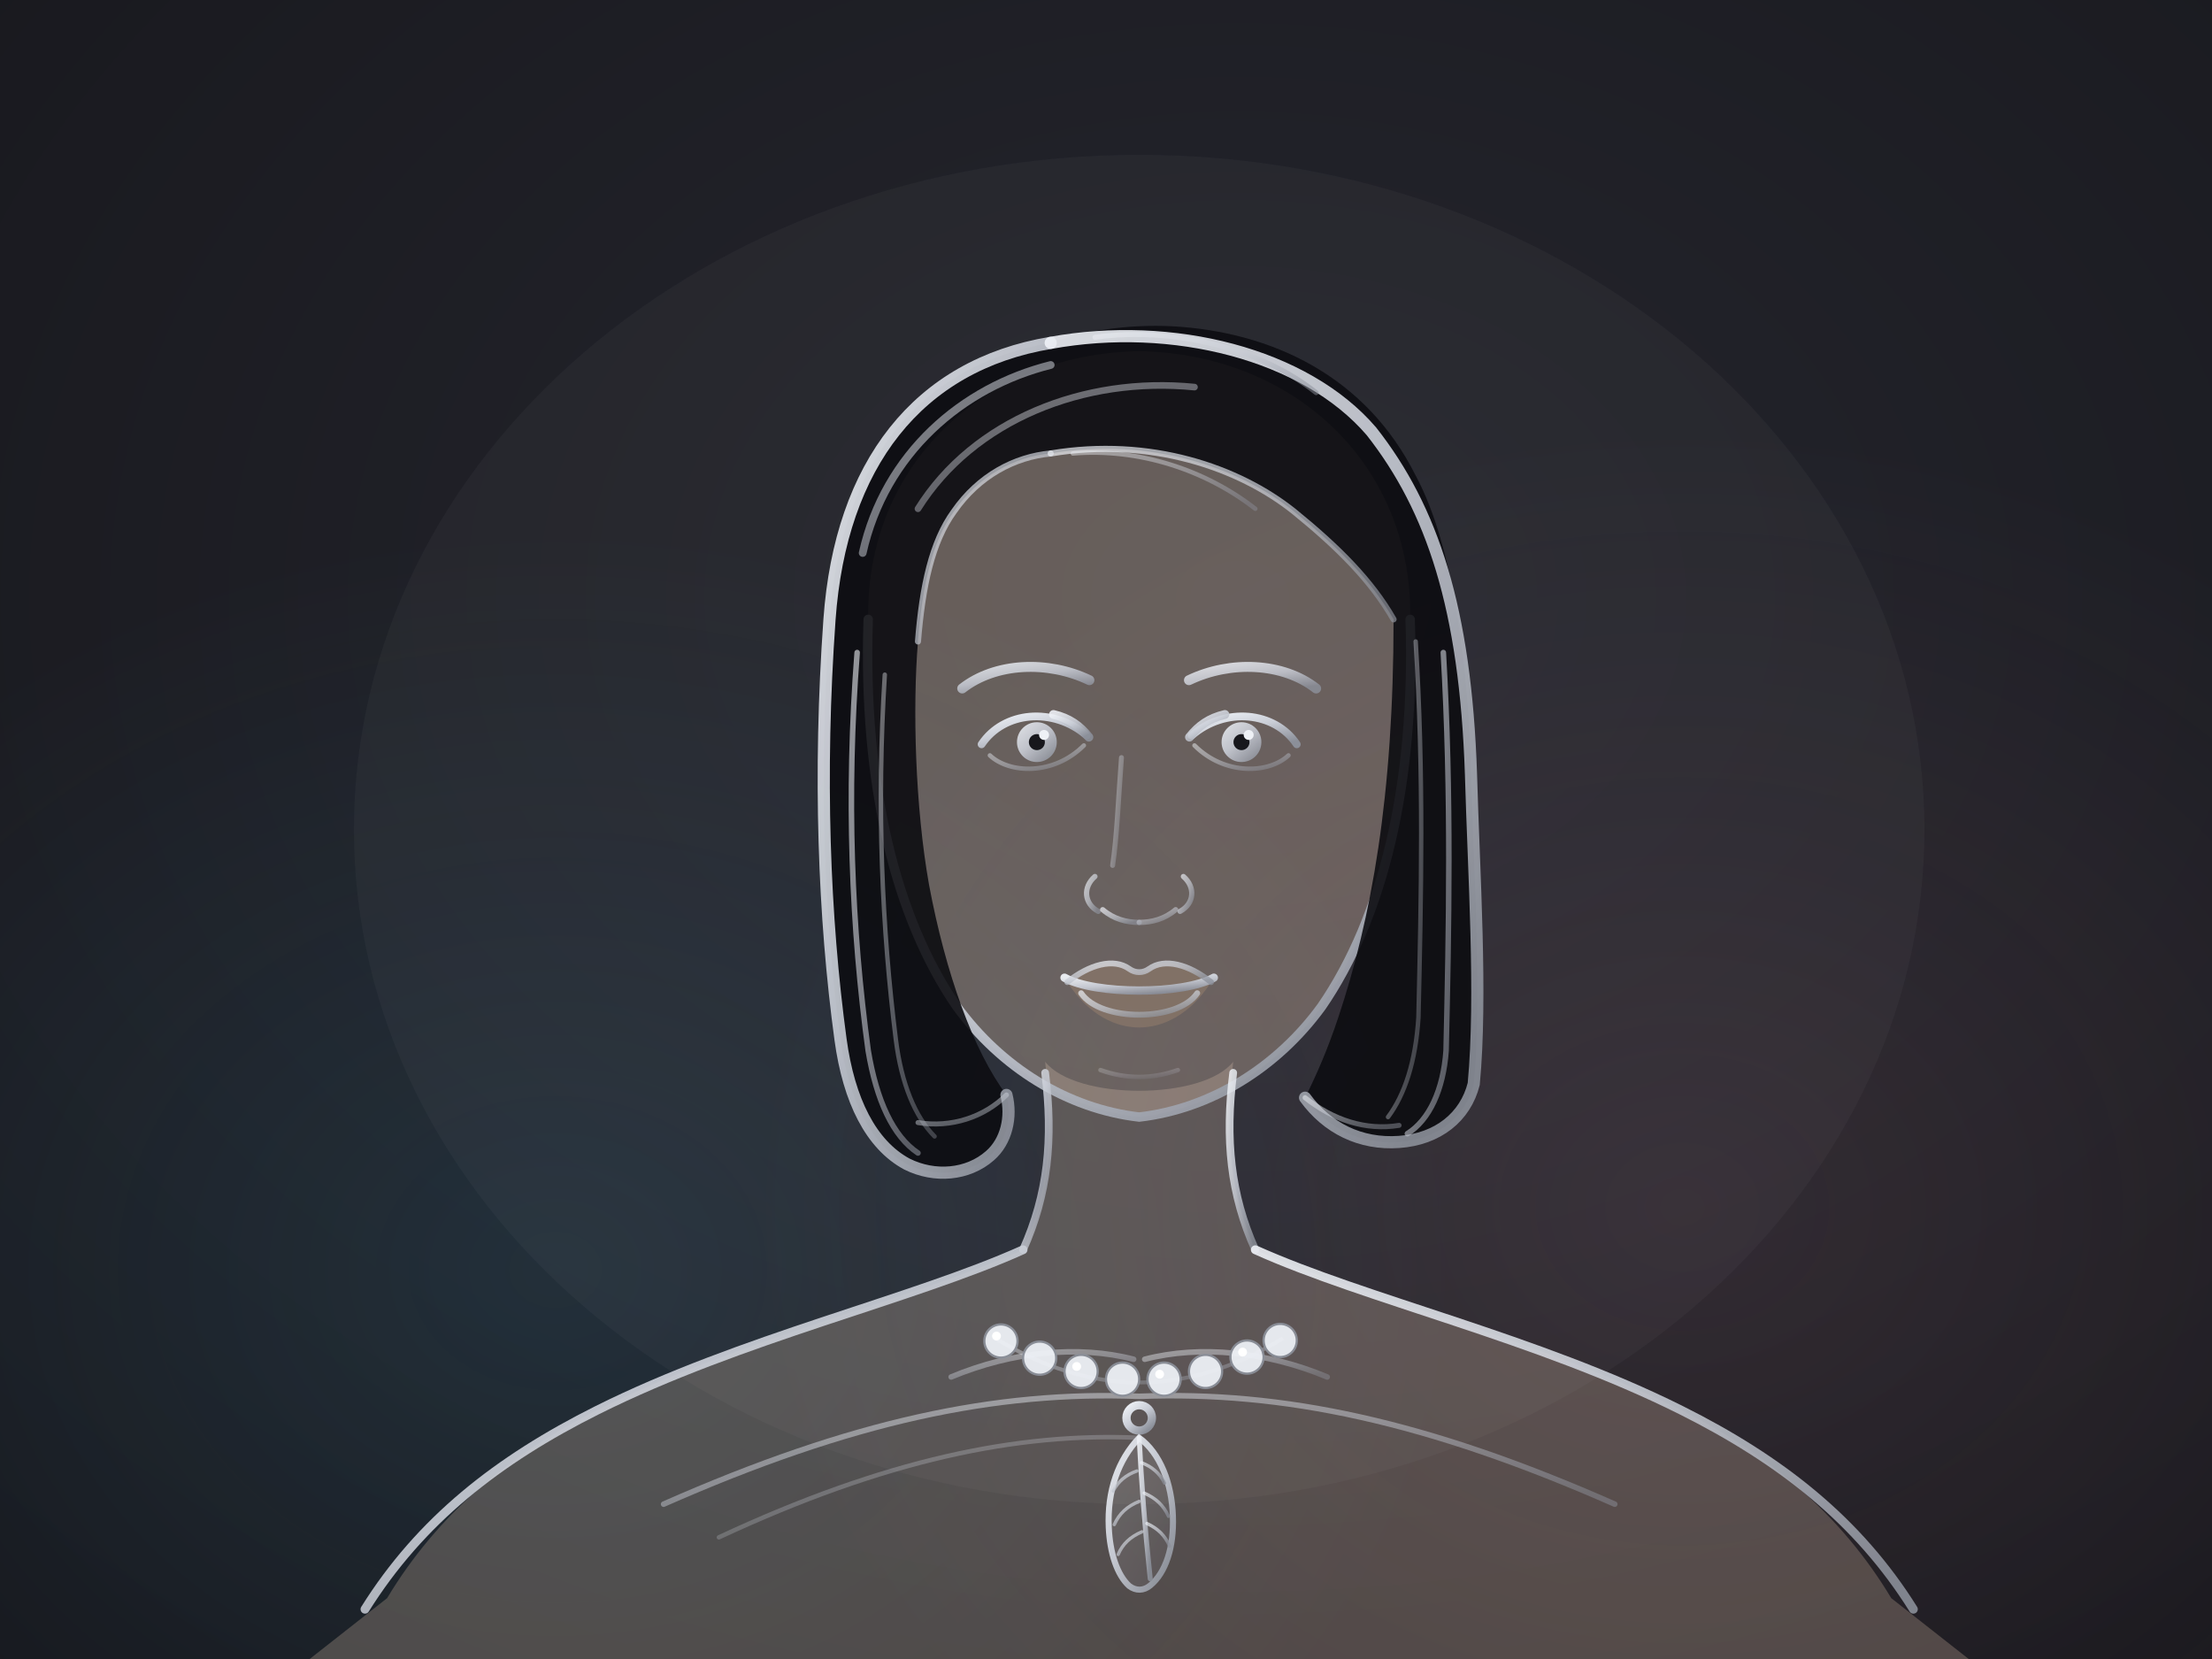
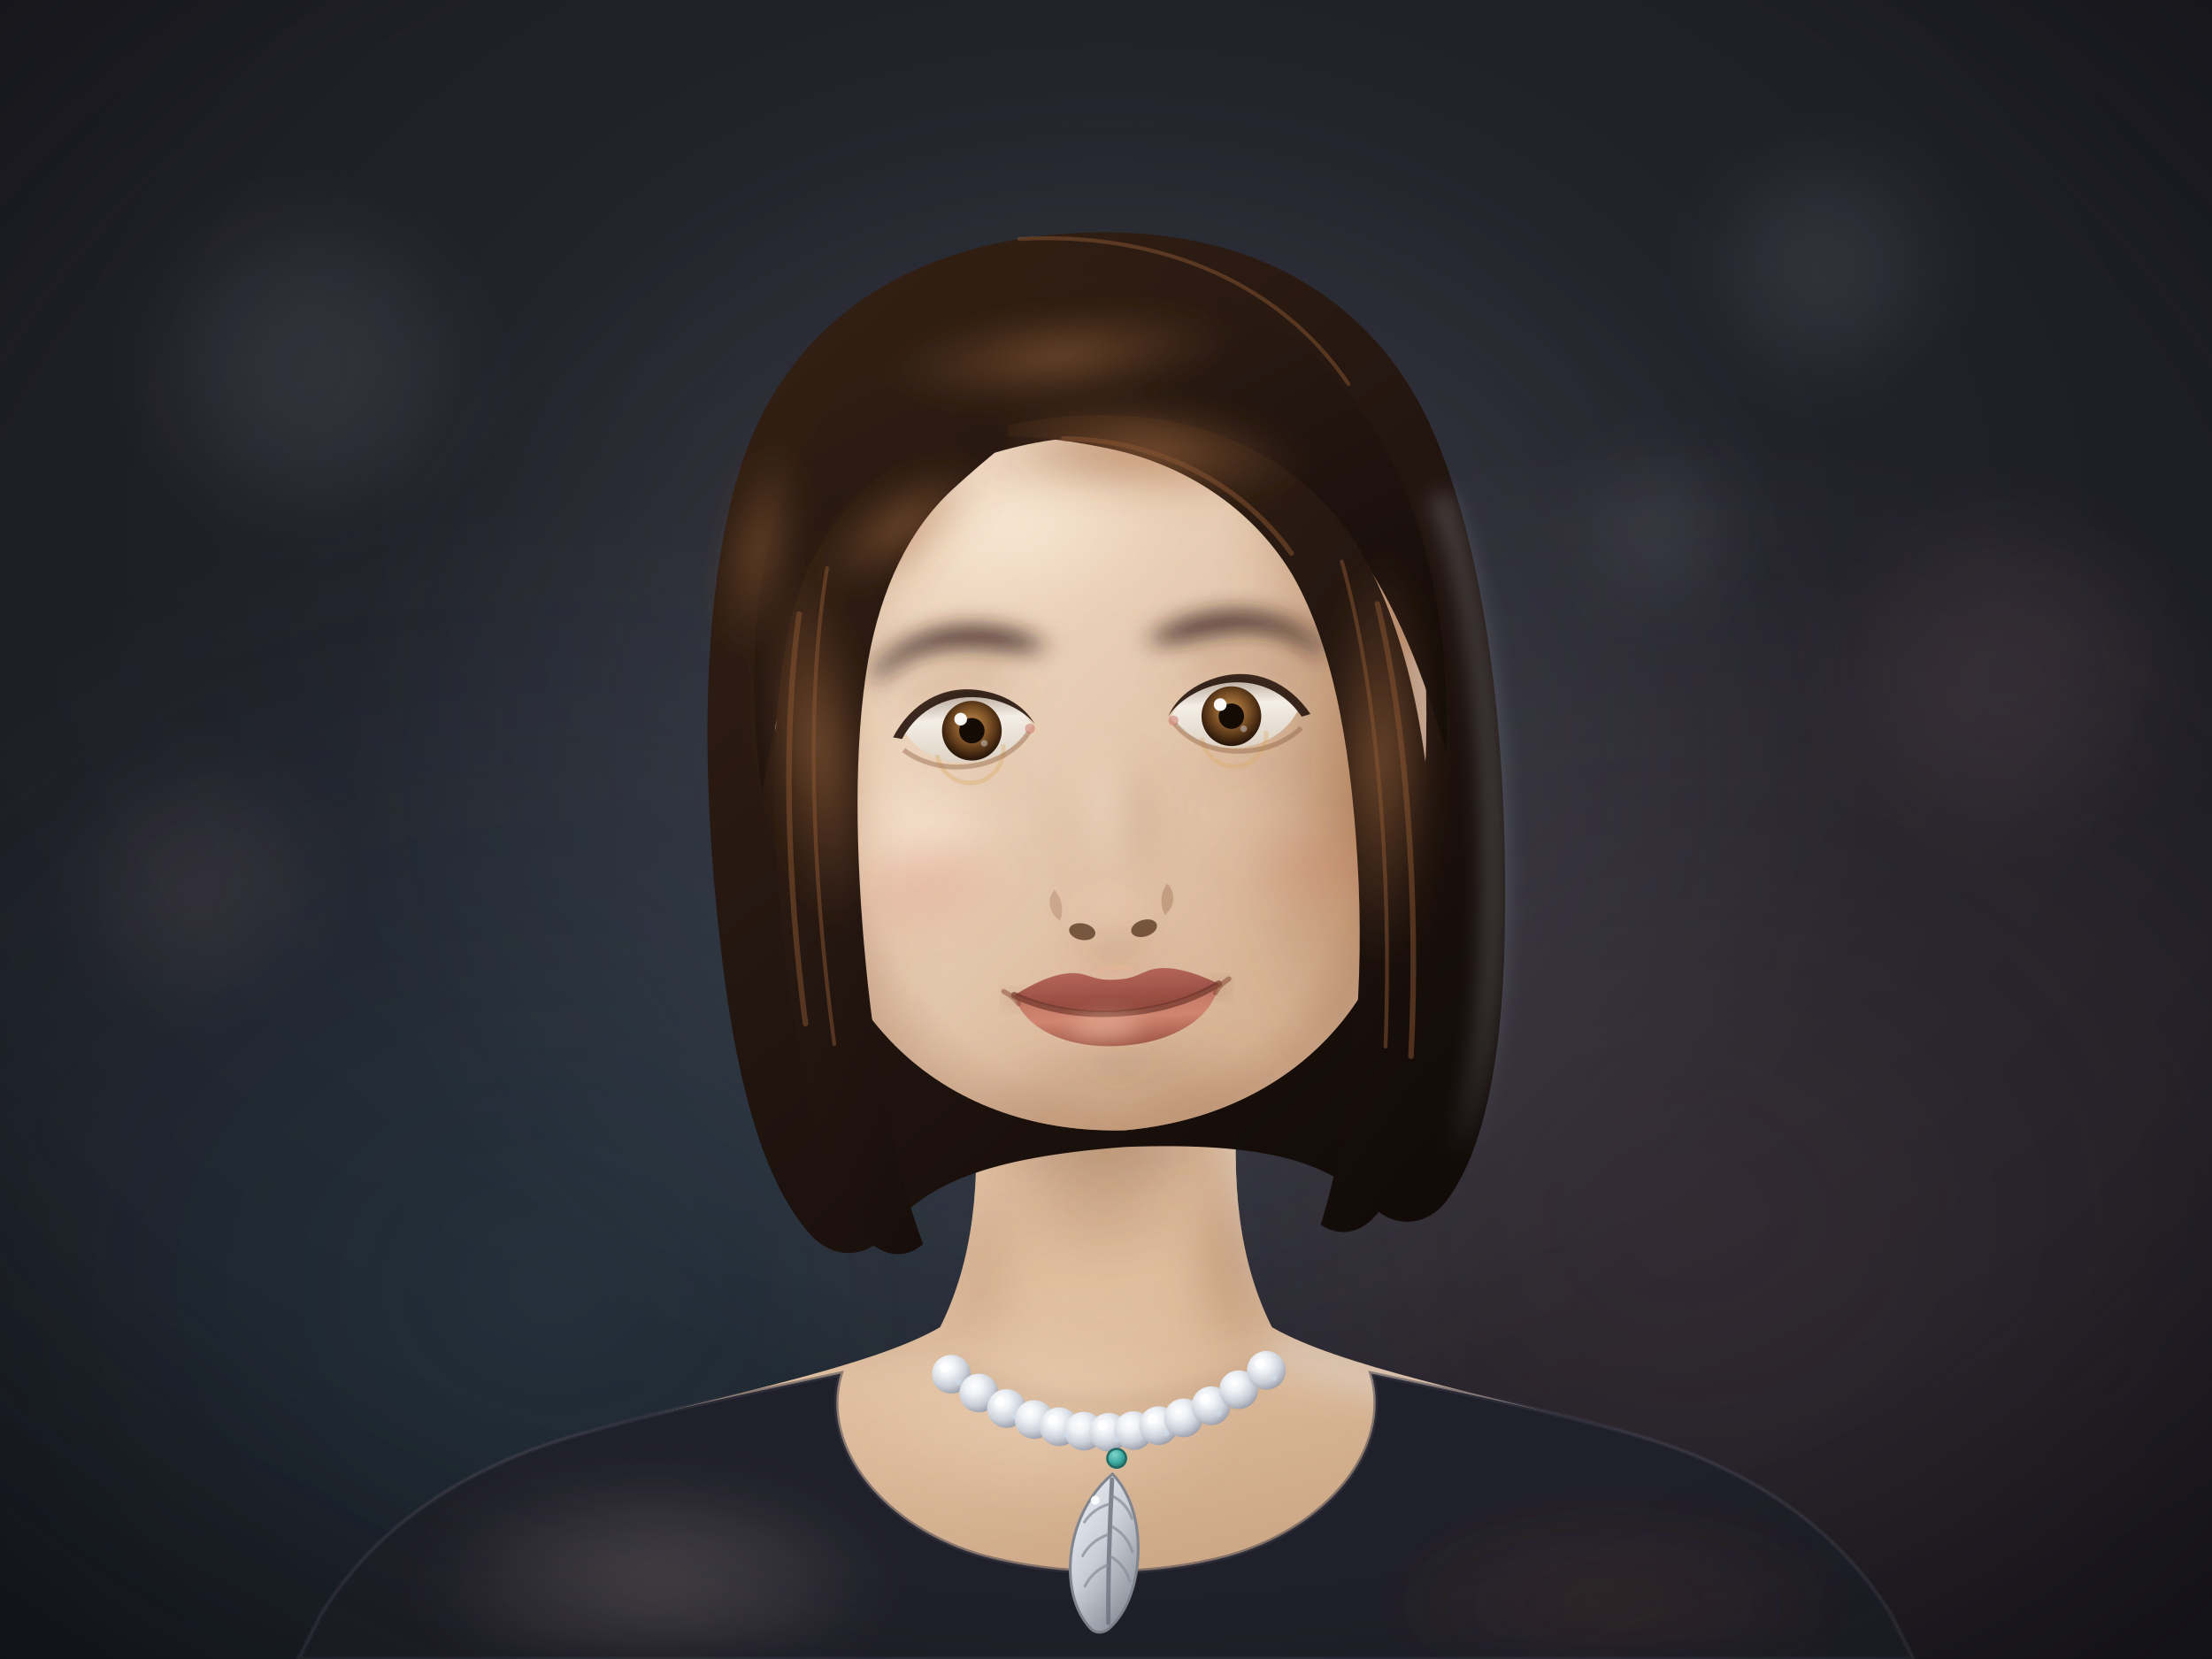
<svg xmlns="http://www.w3.org/2000/svg" viewBox="0 0 400 300" role="img" aria-label="つややかなボブヘアに、小さなフェザーとパールを合わせたやわらかな面差しの女性の肖像画">
  <defs>
-     <linearGradient id="s" x1="0" y1="0" x2="0.85" y2="1">
+     <radialGradient id="p4-bg" cx="0.5" cy="0.32" r="0.9">
+       <stop offset="0" stop-color="#2a2b34" />
+       <stop offset="0.55" stop-color="#1d1d24" />
+       <stop offset="1" stop-color="#131317" />
+     </radialGradient>
+     <radialGradient id="p4-halo" cx="0.5" cy="0.5" r="0.5">
+       <stop offset="0" stop-color="#b7bfd2" stop-opacity="0.16" />
+       <stop offset="0.55" stop-color="#9aa3b8" stop-opacity="0.08" />
+       <stop offset="1" stop-color="#9aa3b8" stop-opacity="0" />
+     </radialGradient>
+     <radialGradient id="p4-aurb" cx="0.5" cy="0.5" r="0.5">
+       <stop offset="0" stop-color="#5bcefa" stop-opacity="0.11" />
+       <stop offset="1" stop-color="#5bcefa" stop-opacity="0" />
+     </radialGradient>
+     <radialGradient id="p4-aurp" cx="0.5" cy="0.5" r="0.5">
+       <stop offset="0" stop-color="#f5a9b8" stop-opacity="0.1" />
+       <stop offset="1" stop-color="#f5a9b8" stop-opacity="0" />
+     </radialGradient>
+     <radialGradient id="p4-bok" cx="0.5" cy="0.5" r="0.5">
+       <stop offset="0" stop-color="#dfe7f4" stop-opacity="0.1" />
+       <stop offset="0.7" stop-color="#dfe7f4" stop-opacity="0.05" />
+       <stop offset="1" stop-color="#dfe7f4" stop-opacity="0" />
+     </radialGradient>
+     <radialGradient id="p4-bokp" cx="0.5" cy="0.5" r="0.5">
+       <stop offset="0" stop-color="#f5a9b8" stop-opacity="0.09" />
+       <stop offset="0.7" stop-color="#f5a9b8" stop-opacity="0.04" />
+       <stop offset="1" stop-color="#f5a9b8" stop-opacity="0" />
+     </radialGradient>
+     <radialGradient id="p4-vig" cx="0.5" cy="0.44" r="0.72">
+       <stop offset="0" stop-color="#0b0b0f" stop-opacity="0" />
+       <stop offset="0.72" stop-color="#0b0b0f" stop-opacity="0" />
+       <stop offset="1" stop-color="#0b0b0f" stop-opacity="0.4" />
+     </radialGradient>
+     <linearGradient id="p4-skin" x1="0.1" y1="0" x2="0.9" y2="1">
+       <stop offset="0" stop-color="#f6e2cb" />
+       <stop offset="0.45" stop-color="#e8cdb5" />
+       <stop offset="1" stop-color="#cfa886" />
+     </linearGradient>
+     <linearGradient id="p4-skinT" x1="0.15" y1="0" x2="0.85" y2="1">
+       <stop offset="0" stop-color="#eccfb3" />
+       <stop offset="0.5" stop-color="#dcbb9b" />
+       <stop offset="1" stop-color="#bd9573" />
+     </linearGradient>
+     <radialGradient id="p4-sh" cx="0.5" cy="0.5" r="0.5">
+       <stop offset="0" stop-color="#9c6844" stop-opacity="0.5" />
+       <stop offset="0.55" stop-color="#9c6844" stop-opacity="0.26" />
+       <stop offset="1" stop-color="#9c6844" stop-opacity="0" />
+     </radialGradient>
+     <radialGradient id="p4-sh2" cx="0.5" cy="0.5" r="0.5">
+       <stop offset="0" stop-color="#71432a" stop-opacity="0.55" />
+       <stop offset="0.55" stop-color="#71432a" stop-opacity="0.28" />
+       <stop offset="1" stop-color="#71432a" stop-opacity="0" />
+     </radialGradient>
+     <radialGradient id="p4-hi" cx="0.5" cy="0.5" r="0.5">
+       <stop offset="0" stop-color="#fff3e2" stop-opacity="0.62" />
+       <stop offset="0.55" stop-color="#fff3e2" stop-opacity="0.3" />
+       <stop offset="1" stop-color="#fff3e2" stop-opacity="0" />
+     </radialGradient>
+     <radialGradient id="p4-hi2" cx="0.5" cy="0.5" r="0.5">
+       <stop offset="0" stop-color="#ffe9d0" stop-opacity="0.34" />
+       <stop offset="0.6" stop-color="#ffe9d0" stop-opacity="0.16" />
+       <stop offset="1" stop-color="#ffe9d0" stop-opacity="0" />
+     </radialGradient>
+     <radialGradient id="p4-blush" cx="0.5" cy="0.5" r="0.5">
+       <stop offset="0" stop-color="#e07f6b" stop-opacity="0.3" />
+       <stop offset="0.6" stop-color="#e07f6b" stop-opacity="0.15" />
+       <stop offset="1" stop-color="#e07f6b" stop-opacity="0" />
+     </radialGradient>
+     <radialGradient id="p4-ao" cx="0.5" cy="0.5" r="0.5">
+       <stop offset="0" stop-color="#8a5636" stop-opacity="0" />
+       <stop offset="0.78" stop-color="#8a5636" stop-opacity="0" />
+       <stop offset="1" stop-color="#8a5636" stop-opacity="0.34" />
+     </radialGradient>
+     <linearGradient id="p4-scl" x1="0" y1="0" x2="0" y2="1">
+       <stop offset="0" stop-color="#b3a394" />
+       <stop offset="0.38" stop-color="#f4eee6" />
+       <stop offset="1" stop-color="#ddd2c4" />
+     </linearGradient>
+     <radialGradient id="p4-iris" cx="0.5" cy="0.42" r="0.55">
+       <stop offset="0" stop-color="#c39358" />
+       <stop offset="0.45" stop-color="#8a5c2c" />
+       <stop offset="0.8" stop-color="#4f2f14" />
+       <stop offset="1" stop-color="#2b180a" />
+     </radialGradient>
+     <linearGradient id="p4-lipU" x1="0" y1="0" x2="0" y2="1">
+       <stop offset="0" stop-color="#b4655a" />
+       <stop offset="1" stop-color="#8e4438" />
+     </linearGradient>
+     <linearGradient id="p4-lipL" x1="0" y1="0" x2="0" y2="1">
+       <stop offset="0" stop-color="#c47764" />
+       <stop offset="0.5" stop-color="#cf8570" />
+       <stop offset="1" stop-color="#9e5344" />
+     </linearGradient>
+     <linearGradient id="p4-hair" x1="0.2" y1="0" x2="0.8" y2="1">
+       <stop offset="0" stop-color="#332013" />
+       <stop offset="0.5" stop-color="#221510" />
+       <stop offset="1" stop-color="#120b08" />
+     </linearGradient>
+     <radialGradient id="p4-sheen" cx="0.5" cy="0.5" r="0.5">
+       <stop offset="0" stop-color="#c08050" stop-opacity="0.55" />
+       <stop offset="0.55" stop-color="#a06438" stop-opacity="0.26" />
+       <stop offset="1" stop-color="#a06438" stop-opacity="0" />
+     </radialGradient>
+     <linearGradient id="p4-rim" x1="0" y1="0" x2="1" y2="0">
+       <stop offset="0" stop-color="#e6eefb" stop-opacity="0" />
+       <stop offset="1" stop-color="#e6eefb" stop-opacity="0.55" />
+     </linearGradient>
+     <linearGradient id="p4-met" x1="0" y1="0" x2="0.85" y2="1">
      <stop offset="0" stop-color="#eef1f6" />
      <stop offset="0.5" stop-color="#c9cdd6" />
      <stop offset="1" stop-color="#8b8f99" />
    </linearGradient>
-     <radialGradient id="bg" cx="0.56" cy="0.36" r="0.8">
-       <stop offset="0" stop-color="#25262e" />
-       <stop offset="1" stop-color="#17171c" />
-     </radialGradient>
-     <radialGradient id="ab" cx="0.5" cy="0.5" r="0.5">
-       <stop offset="0" stop-color="#5bcefa" stop-opacity="0.11" />
-       <stop offset="1" stop-color="#5bcefa" stop-opacity="0" />
-     </radialGradient>
-     <radialGradient id="ap" cx="0.5" cy="0.5" r="0.5">
-       <stop offset="0" stop-color="#f5a9b8" stop-opacity="0.1" />
-       <stop offset="1" stop-color="#f5a9b8" stop-opacity="0" />
-     </radialGradient>
+     <radialGradient id="p4-pearl" cx="0.38" cy="0.32" r="0.75">
+       <stop offset="0" stop-color="#ffffff" />
+       <stop offset="0.3" stop-color="#f0f2f6" />
+       <stop offset="0.65" stop-color="#ccd1da" />
+       <stop offset="0.9" stop-color="#a3a8b4" />
+       <stop offset="1" stop-color="#8d929e" />
+     </radialGradient>
+     <radialGradient id="p4-tq" cx="0.38" cy="0.32" r="0.75">
+       <stop offset="0" stop-color="#7fd4cd" />
+       <stop offset="0.6" stop-color="#3aa8a0" />
+       <stop offset="1" stop-color="#1f6a64" />
+     </radialGradient>
+     <filter id="p4-b2" x="-40%" y="-40%" width="180%" height="180%">
+       <feGaussianBlur stdDeviation="2" />
+     </filter>
+     <filter id="p4-b3" x="-40%" y="-40%" width="180%" height="180%">
+       <feGaussianBlur stdDeviation="3" />
+     </filter>
+     <filter id="p4-b4" x="-50%" y="-50%" width="200%" height="200%">
+       <feGaussianBlur stdDeviation="4" />
+     </filter>
+     <filter id="p4-b6" x="-60%" y="-60%" width="220%" height="220%">
+       <feGaussianBlur stdDeviation="6" />
+     </filter>
+     <clipPath id="p4-cf">
+       <path d="M 200 204.5 C 184.5 204 170.5 198.5 160.5 188 C 149.5 176.5 143 158 141.5 136 C 140 116 142 96 152 80 C 162 64 180 55 200 54.5 C 220 55 238 64 248 80 C 258 96 260 116 258.5 136 C 257 158 250.5 176.5 239.5 188 C 229.5 198.5 215.5 204 200 204.5 Z" />
+     </clipPath>
+     <clipPath id="p4-ct">
+       <path d="M 176 196 C 177.5 214 176 228 170 240 C 158 247 132 252 106 259 C 84 265 68 276 58 292 L 54 300 L 346 300 L 342 292 C 332 276 316 265 294 259 C 268 252 242 247 230 240 C 224 228 222.5 214 224 196 C 216 203 184 203 176 196 Z" />
+     </clipPath>
  </defs>
-   <rect width="400" height="300" fill="url(#bg)" />
-   <ellipse cx="100" cy="230" rx="166" ry="136" fill="url(#ab)" />
-   <ellipse cx="304" cy="218" rx="168" ry="140" fill="url(#ap)" />
-   <g transform="translate(16,0)">
-     <ellipse cx="190" cy="150" rx="142" ry="122" fill="#c9cdd6" opacity="0.04" />
-     <path d="M 141 112 C 140.5 84 162 64 190 63.5 C 218 64 239.5 84 239 112 C 240 140 234 166 223 182 C 215 193 203 200.5 190 202 C 177 200.5 165 193 157 182 C 146 166 140 140 141 112 Z" fill="#e8cdb5" opacity="0.32" />
-     <path d="M 173 192 C 174.5 206 173.5 216 169 226 C 149 235 118 242 92 255 C 76 263 63 274 54 289 L 40 300 L 340 300 L 326 289 C 317 274 304 263 288 255 C 262 242 231 235 211 226 C 206.5 216 205.5 206 207 192 C 201.5 199 178.5 199 173 192 Z" fill="#e8cdb5" opacity="0.25" />
-     <path d="M 141 112 C 140 142 146 166 157 182 C 165 193 177 200.5 190 202 C 203 200.5 215 193 223 182 C 234 166 240 142 239 112" fill="none" stroke="url(#s)" stroke-width="1.7" stroke-linecap="round" opacity="0.95" />
-     <path d="M 183 193.5 Q 190 196 197 193.5" fill="none" stroke="url(#s)" stroke-width="0.8" stroke-linecap="round" opacity="0.22" />
-     <path d="M 158 124.5 C 164 119.8 173.5 119.4 181 123" fill="none" stroke="url(#s)" stroke-width="1.8" stroke-linecap="round" opacity="0.85" />
-     <path d="M 222 124.5 C 216 119.8 206.5 119.4 199 123" fill="none" stroke="url(#s)" stroke-width="1.8" stroke-linecap="round" opacity="0.85" />
-     <circle cx="171.5" cy="134.2" r="3.6" fill="url(#s)" opacity="0.9" />
-     <circle cx="171.5" cy="134.2" r="1.45" fill="#17171c" />
-     <circle cx="172.8" cy="132.9" r="0.9" fill="#eef1f6" />
-     <circle cx="208.5" cy="134.2" r="3.6" fill="url(#s)" opacity="0.9" />
-     <circle cx="208.5" cy="134.2" r="1.45" fill="#17171c" />
-     <circle cx="209.8" cy="132.9" r="0.9" fill="#eef1f6" />
-     <path d="M 161.5 134.6 C 165.5 128.6 174.5 127.8 180.5 133" fill="none" stroke="url(#s)" stroke-width="1.4" stroke-linecap="round" />
-     <path d="M 174.5 129.2 C 177.4 129.9 179.2 131.2 180.9 133.3" fill="none" stroke="url(#s)" stroke-width="1.6" stroke-linecap="round" opacity="0.9" />
-     <path d="M 163 136.6 C 166.5 139.9 174.5 140.3 180 134.8" fill="none" stroke="url(#s)" stroke-width="0.8" stroke-linecap="round" opacity="0.5" />
-     <path d="M 218.5 134.6 C 214.5 128.6 205.5 127.8 199.5 133" fill="none" stroke="url(#s)" stroke-width="1.4" stroke-linecap="round" />
-     <path d="M 205.5 129.2 C 202.6 129.9 200.8 131.2 199.1 133.3" fill="none" stroke="url(#s)" stroke-width="1.6" stroke-linecap="round" opacity="0.9" />
-     <path d="M 217 136.6 C 213.5 139.9 205.5 140.3 200 134.8" fill="none" stroke="url(#s)" stroke-width="0.8" stroke-linecap="round" opacity="0.5" />
-     <path d="M 186.8 137 C 186.2 145 186 151 185.2 156.5" fill="none" stroke="url(#s)" stroke-width="0.9" stroke-linecap="round" opacity="0.4" />
-     <path d="M 182 158.5 C 179.8 160.4 180 163.4 182.6 164.8" fill="none" stroke="url(#s)" stroke-width="0.95" stroke-linecap="round" opacity="0.7" />
-     <path d="M 183.4 164.5 C 185.4 166.2 187.7 166.8 190 166.8" fill="none" stroke="url(#s)" stroke-width="0.95" stroke-linecap="round" opacity="0.7" />
-     <path d="M 198 158.5 C 200.2 160.4 200 163.4 197.4 164.8" fill="none" stroke="url(#s)" stroke-width="0.95" stroke-linecap="round" opacity="0.7" />
-     <path d="M 196.6 164.5 C 194.6 166.2 192.3 166.8 190 166.8" fill="none" stroke="url(#s)" stroke-width="0.95" stroke-linecap="round" opacity="0.55" />
-     <path d="M 177 177.6 C 181 174.4 185.4 173.2 188.2 175.2 C 189.3 176 190.7 176 191.8 175.2 C 194.6 173.2 199 174.4 203 177.6 C 199 183.8 194 185.8 190 185.8 C 186 185.8 181 183.8 177 177.6 Z" fill="#c99e78" opacity="0.24" />
-     <path d="M 176.5 176.8 C 182 179.9 198 179.9 203.5 176.8" fill="none" stroke="url(#s)" stroke-width="1.5" stroke-linecap="round" opacity="0.95" />
-     <path d="M 177 177.6 C 181 174.4 185.4 173.2 188.2 175.2 C 189.3 176 190.7 176 191.8 175.2 C 194.6 173.2 199 174.4 203 177.6" fill="none" stroke="url(#s)" stroke-width="1.05" stroke-linecap="round" opacity="0.75" />
-     <path d="M 179.5 179.6 C 183 184.8 197 184.8 200.5 179.6" fill="none" stroke="url(#s)" stroke-width="1.05" stroke-linecap="round" opacity="0.7" />
-     <path d="M 173 194 C 174.5 206 173.5 216 169 226" fill="none" stroke="url(#s)" stroke-width="1.4" stroke-linecap="round" opacity="0.85" />
-     <path d="M 207 194 C 205.5 206 206.5 216 211 226" fill="none" stroke="url(#s)" stroke-width="1.4" stroke-linecap="round" opacity="0.85" />
-     <path d="M 169 226 C 149 235 118 242 92 255 C 74 264 60 275 50 291" fill="none" stroke="url(#s)" stroke-width="1.6" stroke-linecap="round" opacity="0.9" />
-     <path d="M 211 226 C 231 235 262 242 288 255 C 306 264 320 275 330 291" fill="none" stroke="url(#s)" stroke-width="1.6" stroke-linecap="round" opacity="0.9" />
-     <path d="M 156 249 C 167 244.4 179 243.2 189 245.8" fill="none" stroke="url(#s)" stroke-width="1" stroke-linecap="round" opacity="0.45" />
-     <path d="M 224 249 C 213 244.4 201 243.2 191 245.8" fill="none" stroke="url(#s)" stroke-width="1" stroke-linecap="round" opacity="0.45" />
-     <path d="M 104 272 C 138 257 164 251.5 190 252.5 C 216 251.5 242 257 276 272" fill="none" stroke="url(#s)" stroke-width="1" stroke-linecap="round" opacity="0.5" />
-     <path d="M 114 278 C 144 264 168 259 190 260" fill="none" stroke="url(#s)" stroke-width="0.8" stroke-linecap="round" opacity="0.28" />
-     <path d="M 174 62       C 150 66 136 84 134 112       C 132 140 133 166 136 188       C 137.5 199 141.5 207 148 210.5       C 153 213 159 212.5 163 209       C 166 206.4 167 202 166 198       C 160 190 155 176 152 160       C 149.5 146 149 128 150 116       C 150.8 106 152.5 98 156.5 92.5       C 161 86 167.5 82.6 174 82       C 192 79 208 84.5 218 92.5       C 226 99 232 105 236 112       C 236 144 232 166 226 184       C 224 190 222 194.5 220 198.5       C 224 204 230 207 237 206.5       C 244 206 249 202 250.5 196       C 252 180 250.5 158 250 140       C 249.5 121 247 99 240 86       C 231 68 214 60 196 59       C 188 58.6 180 59.8 174 62 Z" fill="#0c0c11" opacity="0.9" />
-     <g fill="none" stroke="url(#s)" stroke-linecap="round">
-       <path d="M 174 62 C 150 66 136 84 134 112 C 132 140 133 166 136 188 C 137.5 199 141.5 207 148 210.5 C 153 213 159 212.5 163 209 C 166 206.4 167 202 166 198" stroke-width="2.2" opacity="0.9" />
-       <path d="M 174 62 C 196 58 220 64 232 78 C 243 92 249 110 250 140 C 250.5 158 252 180 250.5 196 C 249 202 244 206 237 206.5 C 230 207 224 204 220 198.5" stroke-width="2.2" opacity="0.9" />
-       <path d="M 174 82 C 167.5 82.6 161 86 156.5 92.5 C 152.5 98 150.8 106 150 116" stroke-width="1.1" opacity="0.7" />
-       <path d="M 174 82 C 192 79 208 84.5 218 92.5 C 226 99 232 105 236 112" stroke-width="1.1" opacity="0.7" />
-       <path d="M 140 100 C 144 82 158 70 174 66" stroke-width="1.4" opacity="0.55" />
-       <path d="M 150 92 C 160 76 180 68 200 70" stroke-width="1.2" opacity="0.45" />
-       <path d="M 139 118 C 137 144 138 168 141 190 C 142.5 199 145.5 205.5 150 208.5" stroke-width="1" opacity="0.6" />
-       <path d="M 144 122 C 142.5 146 143.5 168 146 188 C 147 196 149.5 202 153 205.5" stroke-width="0.8" opacity="0.4" />
-       <path d="M 245 118 C 246.5 144 246 168 245.5 190 C 245 197 242.5 202.5 238.5 205" stroke-width="1" opacity="0.6" />
-       <path d="M 240 116 C 241.5 140 241 162 240.5 184 C 240 192 238 198 235 202" stroke-width="0.8" opacity="0.4" />
-       <path d="M 178 82 C 190 81 202 85 211 92" stroke-width="0.8" opacity="0.45" />
-       <path d="M 182 61 C 196 59 212 63 222 71" stroke-width="0.9" opacity="0.5" />
-       <path d="M 166 198 C 162 202 156 204 150 203" stroke-width="0.9" opacity="0.5" />
-       <path d="M 220 198.5 C 225 202.5 231 204.5 237 203.5" stroke-width="0.9" opacity="0.5" />
-     </g>
-     <path d="M 164 242 Q 190 258 216 242" fill="none" stroke="url(#s)" stroke-width="0.7" opacity="0.4" />
-     <g stroke="#8b8f99" stroke-width="0.4">
-       <circle cx="165" cy="242.5" r="3" fill="#eef1f6" opacity="0.94" />
-       <circle cx="172" cy="245.6" r="3" fill="#eef1f6" opacity="0.94" />
-       <circle cx="179.5" cy="248" r="3" fill="#eef1f6" opacity="0.94" />
-       <circle cx="187" cy="249.4" r="3" fill="#eef1f6" opacity="0.94" />
-       <circle cx="194.5" cy="249.4" r="3" fill="#eef1f6" opacity="0.94" />
-       <circle cx="202" cy="248" r="3" fill="#eef1f6" opacity="0.94" />
-       <circle cx="209.5" cy="245.4" r="3" fill="#eef1f6" opacity="0.94" />
-       <circle cx="215.5" cy="242.4" r="3" fill="#eef1f6" opacity="0.94" />
-     </g>
-     <circle cx="164.2" cy="241.6" r="0.8" fill="#ffffff" />
-     <circle cx="178.7" cy="247.1" r="0.8" fill="#ffffff" />
-     <circle cx="193.7" cy="248.5" r="0.8" fill="#ffffff" />
-     <circle cx="208.7" cy="244.5" r="0.8" fill="#ffffff" />
-     <path d="M 190 249.4 L 190 254" stroke="url(#s)" stroke-width="1" opacity="0.8" />
-     <circle cx="190" cy="256.4" r="2.3" fill="none" stroke="url(#s)" stroke-width="1.5" />
-     <path d="M 190 260 C 186.2 264 184.2 269.6 184.5 276.2 C 184.7 280.8 186 284.8 188.2 286.8 C 189.4 287.7 190.8 287.7 192 286.7 C 194.8 284.4 196.3 279.8 196.1 274.2 C 195.9 268.2 193.8 262.8 190 260 Z" fill="url(#s)" opacity="0.14" />
-     <path d="M 190 260 C 186.2 264 184.2 269.6 184.5 276.2 C 184.7 280.8 186 284.8 188.2 286.8 C 189.4 287.7 190.8 287.7 192 286.7 C 194.8 284.4 196.3 279.8 196.1 274.2 C 195.9 268.2 193.8 262.8 190 260 Z" fill="none" stroke="url(#s)" stroke-width="1.1" opacity="0.95" />
-     <path d="M 190 260 C 190.4 268 191 276 192 285.5" fill="none" stroke="url(#s)" stroke-width="0.9" stroke-linecap="round" opacity="0.9" />
-     <g fill="none" stroke="url(#s)" stroke-width="0.6" stroke-linecap="round" opacity="0.7">
-       <path d="M 189.6 266 C 187.6 266.7 186.2 267.9 185.3 269.6" />
-       <path d="M 190 271.5 C 187.8 272.4 186.4 273.7 185.5 275.7" />
-       <path d="M 190.5 277 C 188.4 277.9 187 279.2 186.2 281.1" />
-       <path d="M 190.4 264.5 C 192.3 265.2 193.7 266.4 194.6 268.2" />
-       <path d="M 190.9 270 C 193 270.9 194.4 272.2 195.3 274.2" />
-       <path d="M 191.4 275.5 C 193.4 276.4 194.7 277.7 195.5 279.6" />
-     </g>
+   <rect width="400" height="300" fill="url(#p4-bg)" />
+   <ellipse cx="100" cy="232" rx="170" ry="140" fill="url(#p4-aurb)" />
+   <ellipse cx="306" cy="220" rx="170" ry="142" fill="url(#p4-aurp)" />
+   <g filter="url(#p4-b6)">
+     <circle cx="56" cy="66" r="30" fill="url(#p4-bok)" />
+     <circle cx="330" cy="48" r="22" fill="url(#p4-bok)" />
+     <circle cx="362" cy="122" r="32" fill="url(#p4-bokp)" />
+     <circle cx="36" cy="160" r="24" fill="url(#p4-bokp)" />
+     <circle cx="300" cy="96" r="14" fill="url(#p4-bok)" />
  </g>
+   <ellipse cx="200" cy="138" rx="138" ry="126" fill="url(#p4-halo)" />
+   <g>
+     <path d="M 176 196 C 177.5 214 176 228 170 240 C 158 247 132 252 106 259 C 84 265 68 276 58 292 L 54 300 L 346 300 L 342 292 C 332 276 316 265 294 259 C 268 252 242 247 230 240 C 224 228 222.5 214 224 196 C 216 203 184 203 176 196 Z" fill="url(#p4-skinT)" />
+     <g clip-path="url(#p4-ct)">
+       <g filter="url(#p4-b4)">
+         <ellipse cx="200" cy="206" rx="28" ry="12" fill="url(#p4-sh2)" opacity="0.8" />
+         <ellipse cx="199" cy="219" rx="22" ry="11" fill="url(#p4-sh)" opacity="0.6" />
+         <ellipse cx="224" cy="226" rx="10" ry="22" fill="url(#p4-sh)" />
+         <ellipse cx="177" cy="228" rx="8" ry="20" fill="url(#p4-sh)" opacity="0.6" />
+         <ellipse cx="188" cy="256" rx="34" ry="18" fill="url(#p4-hi2)" />
+         <ellipse cx="160" cy="243" rx="22" ry="3.4" fill="url(#p4-sh)" opacity="0.75" transform="rotate(-8 160 243)" />
+         <ellipse cx="240" cy="243" rx="22" ry="3.4" fill="url(#p4-sh)" opacity="0.75" transform="rotate(8 240 243)" />
+         <ellipse cx="160" cy="248" rx="20" ry="2.6" fill="url(#p4-hi2)" transform="rotate(-8 160 248)" />
+         <ellipse cx="240" cy="248" rx="20" ry="2.6" fill="url(#p4-hi2)" transform="rotate(8 240 248)" />
+         <ellipse cx="104" cy="268" rx="34" ry="16" fill="url(#p4-hi2)" opacity="0.8" />
+         <ellipse cx="298" cy="270" rx="36" ry="18" fill="url(#p4-sh)" opacity="0.8" />
+       </g>
+       <g filter="url(#p4-b3)">
+         <path d="M 224 200 C 223.3 214 224.5 228 230 239 C 227.6 229 226.6 214 227.4 200 Z" fill="#e2ebf8" opacity="0.5" />
+         <path d="M 231 241 C 252 249 280 254 300 261 C 316 267 330 276 340 292 C 328 280 313 271 295 265 C 272 258 248 252 231 245.6 Z" fill="#dfe8f6" opacity="0.42" />
+       </g>
+     </g>
+     <path d="M 54 300 L 58 292 C 68 276 84 265 106 259 C 122 254.5 138 251.4 152 248.4 C 148 262 160 276.5 178 281.5 C 192 285.2 208 285.2 222 281.5 C 240 276.5 252 262 248 248.4 C 262 251.4 278 254.5 294 259 C 316 265 332 276 342 292 L 346 300 Z" fill="#20202a" />
+     <path d="M 54 300 L 58 292 C 68 276 84 265 106 259 C 122 254.5 138 251.4 152 248.4 C 148 262 160 276.5 178 281.5 C 192 285.2 208 285.2 222 281.5 C 240 276.5 252 262 248 248.4 C 262 251.4 278 254.5 294 259 C 316 265 332 276 342 292 L 346 300 Z" fill="none" stroke="#3a3a48" stroke-width="0.8" opacity="0.5" />
+     <g filter="url(#p4-b4)">
+       <ellipse cx="118" cy="286" rx="42" ry="20" fill="url(#p4-hi2)" opacity="0.5" />
+       <ellipse cx="292" cy="290" rx="44" ry="20" fill="url(#p4-sh2)" opacity="0.4" />
+     </g>
+   </g>
+   <g transform="rotate(-3.2 200 145)">
+     <path d="M 200 42 C 168 42 146 57 137 82 C 129 104 127 136 129 168 C 130.5 194 135 212 143 221 C 147.5 225.5 153.5 224.5 157 219.5 C 164 212.5 174 208 200 207.5 C 226 208 236 212.5 243 219.5 C 246.5 224.5 252.5 225.5 257 221 C 265 212 269.5 194 271 168 C 273 136 271 104 263 82 C 254 57 232 42 200 42 Z" fill="url(#p4-hair)" />
+     <path d="M 200 204.5 C 184.5 204 170.5 198.5 160.5 188 C 149.5 176.5 143 158 141.5 136 C 140 116 142 96 152 80 C 162 64 180 55 200 54.5 C 220 55 238 64 248 80 C 258 96 260 116 258.5 136 C 257 158 250.5 176.5 239.5 188 C 229.5 198.5 215.5 204 200 204.5 Z" fill="url(#p4-skin)" />
+     <g clip-path="url(#p4-cf)">
+       <ellipse cx="200" cy="136" rx="61" ry="79" fill="url(#p4-ao)" />
+       <g filter="url(#p4-b4)">
+         <ellipse cx="247" cy="146" rx="24" ry="52" fill="url(#p4-sh)" transform="rotate(6 247 146)" />
+         <ellipse cx="243" cy="110" rx="16" ry="24" fill="url(#p4-sh)" opacity="0.6" />
+         <ellipse cx="200" cy="200" rx="34" ry="13" fill="url(#p4-sh)" opacity="0.85" />
+         <ellipse cx="156" cy="112" rx="10" ry="18" fill="url(#p4-sh)" opacity="0.5" />
+         <ellipse cx="152" cy="170" rx="10" ry="22" fill="url(#p4-sh)" opacity="0.45" />
+         <ellipse cx="186" cy="94" rx="27" ry="17" fill="url(#p4-hi)" />
+         <ellipse cx="167" cy="147" rx="15" ry="11" fill="url(#p4-hi)" transform="rotate(-14 167 147)" />
+         <ellipse cx="199" cy="196" rx="9" ry="6" fill="url(#p4-hi2)" />
+         <ellipse cx="171" cy="118" rx="10" ry="5" fill="url(#p4-hi2)" transform="rotate(-8 171 118)" />
+         <ellipse cx="230" cy="149" rx="10" ry="7" fill="url(#p4-hi2)" opacity="0.5" transform="rotate(12 230 149)" />
+       </g>
+       <g filter="url(#p4-b4)">
+         <ellipse cx="166" cy="158" rx="15" ry="9" fill="url(#p4-blush)" transform="rotate(-10 166 158)" />
+         <ellipse cx="237" cy="159" rx="13" ry="8" fill="url(#p4-blush)" opacity="0.8" transform="rotate(10 237 159)" />
+         <ellipse cx="199" cy="165" rx="5" ry="3.4" fill="url(#p4-blush)" opacity="0.5" />
+       </g>
+       <g filter="url(#p4-b3)">
+         <ellipse cx="163" cy="99" rx="13" ry="6" fill="url(#p4-sh)" opacity="0.55" transform="rotate(-38 163 99)" />
+         <ellipse cx="200" cy="83" rx="26" ry="6" fill="url(#p4-sh)" opacity="0.5" />
+         <ellipse cx="238" cy="100" rx="14" ry="6.5" fill="url(#p4-sh)" opacity="0.6" transform="rotate(40 238 100)" />
+       </g>
+       <g filter="url(#p4-b2)">
+         <path d="M 256 120 C 257.5 146 253.5 172 243 187 C 234 197 222 204 210 206 C 224 206.5 237 200 246 189.5 C 256 177 260.5 152 259.3 122 Z" fill="url(#p4-rim)" />
+       </g>
+     </g>
+     <g>
+       <g filter="url(#p4-b3)">
+         <ellipse cx="176" cy="123.5" rx="14" ry="5.2" fill="url(#p4-sh)" opacity="0.38" />
+         <ellipse cx="224" cy="123.5" rx="14" ry="5.2" fill="url(#p4-sh)" opacity="0.46" />
+         <ellipse cx="176" cy="140" rx="11" ry="3.4" fill="url(#p4-sh)" opacity="0.26" />
+         <ellipse cx="224" cy="140" rx="11" ry="3.4" fill="url(#p4-sh)" opacity="0.3" />
+       </g>
+       <g>
+         <path d="M 164.5 130.5 C 168 125 174 122.6 179.5 124.2 C 183.5 125.4 186.2 127.8 187.5 130.5 C 184.5 134.8 179 137.2 173.5 136.4 C 169.5 135.8 166.2 133.5 164.5 130.5 Z" fill="url(#p4-scl)" />
+         <g clip-path="url(#p4-cf)">
+           <circle cx="176.5" cy="130.8" r="5.4" fill="url(#p4-iris)" />
+         </g>
+         <circle cx="176.5" cy="130.8" r="2.3" fill="#140b05" />
+         <circle cx="174.6" cy="128.6" r="1.15" fill="#ffffff" opacity="0.95" />
+         <circle cx="178.6" cy="133.2" r="0.6" fill="#e8f2ff" opacity="0.4" />
+         <path d="M 170 134.8 A 5.4 5.4 0 0 0 182 133.6" fill="none" stroke="#d9a860" stroke-width="0.8" opacity="0.35" />
+         <path d="M 162.2 131.2 C 165.8 125.2 171.8 122.2 178.4 123.6 C 183 124.6 186.3 127 187.9 130.2 C 186.5 128.2 183.4 126 179.4 125.1 C 173 123.7 167 126.2 163.8 131.6 Z" fill="#26140c" opacity="0.9" />
+         <path d="M 164 133.6 C 167.5 136.6 172.5 137.8 177.5 137 C 181.5 136.3 184.8 134.4 186.8 131.6" fill="none" stroke="#8a5a3a" stroke-width="0.9" opacity="0.4" />
+         <circle cx="187" cy="131" r="0.9" fill="#c96f60" opacity="0.5" />
+         <path d="M 165 125 C 169.5 120.4 176 118.8 182.5 120.8" fill="none" stroke="#a5714b" stroke-width="1.1" opacity="0.45" filter="url(#p4-b2)" />
+       </g>
+       <g>
+         <path d="M 235.5 130.5 C 232 125 226 122.6 220.5 124.2 C 216.5 125.4 213.8 127.8 212.5 130.5 C 215.5 134.8 221 137.2 226.5 136.4 C 230.5 135.8 233.8 133.5 235.5 130.5 Z" fill="url(#p4-scl)" />
+         <g clip-path="url(#p4-cf)">
+           <circle cx="223.5" cy="130.8" r="5.4" fill="url(#p4-iris)" />
+         </g>
+         <circle cx="223.5" cy="130.8" r="2.3" fill="#140b05" />
+         <circle cx="221.6" cy="128.6" r="1.15" fill="#ffffff" opacity="0.95" />
+         <circle cx="225.6" cy="133.2" r="0.6" fill="#e8f2ff" opacity="0.4" />
+         <path d="M 218 134.4 A 5.4 5.4 0 0 0 229.6 133.8" fill="none" stroke="#d9a860" stroke-width="0.8" opacity="0.35" />
+         <path d="M 237.8 131.2 C 234.2 125.2 228.2 122.2 221.6 123.6 C 217 124.6 213.7 127 212.1 130.2 C 213.5 128.2 216.6 126 220.6 125.1 C 227 123.7 233 126.2 236.2 131.6 Z" fill="#26140c" opacity="0.9" />
+         <path d="M 236 133.6 C 232.5 136.6 227.5 137.8 222.5 137 C 218.5 136.3 215.2 134.4 213.2 131.6" fill="none" stroke="#8a5a3a" stroke-width="0.9" opacity="0.4" />
+         <circle cx="213" cy="131" r="0.9" fill="#c96f60" opacity="0.5" />
+         <path d="M 235 125 C 230.5 120.4 224 118.8 217.5 120.8" fill="none" stroke="#a5714b" stroke-width="1.1" opacity="0.45" filter="url(#p4-b2)" />
+       </g>
+       <g filter="url(#p4-b2)">
+         <path d="M 159 119.5 C 164 112.6 174 110 184 112.8 C 187 113.7 189.4 115 191 116.6 C 189 117.4 185.2 116.9 180.4 116.2 C 171.6 114.9 164.4 116.4 159.8 121.2 Z" fill="#3b2417" opacity="0.85" />
+         <path d="M 241 119.5 C 236 112.6 226 110 216 112.8 C 213 113.7 210.6 115 209 116.6 C 211 117.4 214.8 116.9 219.6 116.2 C 228.4 114.9 235.6 116.4 240.2 121.2 Z" fill="#3b2417" opacity="0.85" />
+       </g>
+     </g>
+     <g>
+       <g filter="url(#p4-b3)">
+         <ellipse cx="205.5" cy="148" rx="3.6" ry="13" fill="url(#p4-sh)" opacity="0.55" />
+         <ellipse cx="194" cy="150" rx="2.8" ry="11" fill="url(#p4-sh)" opacity="0.28" />
+         <ellipse cx="199.6" cy="146" rx="2.8" ry="13" fill="url(#p4-hi)" opacity="0.8" />
+         <ellipse cx="199.5" cy="163.5" rx="4.2" ry="3.2" fill="url(#p4-hi)" opacity="0.7" />
+         <ellipse cx="200" cy="171.5" rx="6.4" ry="2.6" fill="url(#p4-sh2)" opacity="0.55" />
+       </g>
+       <path d="M 190.5 166 C 188.6 164.6 188.2 162 189.8 160.4 C 191 161.8 191.4 164 190.5 166 Z" fill="#7c4a2c" opacity="0.22" />
+       <path d="M 209.5 166 C 211.4 164.6 211.8 162 210.2 160.4 C 209 161.8 208.6 164 209.5 166 Z" fill="#7c4a2c" opacity="0.28" />
+       <ellipse cx="194.4" cy="168.2" rx="2.4" ry="1.5" fill="#4a2914" opacity="0.7" transform="rotate(14 194.4 168.2)" />
+       <ellipse cx="205.6" cy="168.2" rx="2.4" ry="1.5" fill="#4a2914" opacity="0.7" transform="rotate(-14 205.6 168.2)" />
+     </g>
+     <g>
+       <g filter="url(#p4-b3)">
+         <ellipse cx="200" cy="176" rx="13" ry="4.4" fill="url(#p4-blush)" opacity="0.45" />
+         <ellipse cx="200" cy="192.5" rx="8" ry="3.2" fill="url(#p4-sh2)" opacity="0.5" />
+       </g>
+       <path d="M 181.5 179 C 186.5 176.2 191.2 174.8 194.4 176 C 196.8 176.9 197.6 177.2 200 177.2 C 202.4 177.2 203.2 176.9 205.6 176 C 208.8 174.8 213.5 176.2 218.5 179 C 212.5 181.8 206.2 183.1 200 183.1 C 193.8 183.1 187.5 181.8 181.5 179 Z" fill="url(#p4-lipU)" />
+       <path d="M 181.5 179 C 187.5 181.8 193.8 183.1 200 183.1 C 206.2 183.1 212.5 181.8 218.5 179 C 217.2 185 209.8 189.2 200 189.2 C 190.2 189.2 182.8 185 181.5 179 Z" fill="url(#p4-lipL)" />
+       <path d="M 181.5 179 C 187.5 182.2 193.8 183.3 200 183.3 C 206.2 183.3 212.5 182.2 218.5 179" fill="none" stroke="#6e352b" stroke-width="1.2" stroke-linecap="round" opacity="0.7" />
+       <path d="M 179.6 178.2 C 180.8 178.9 181.6 179.6 182.2 180.6" fill="none" stroke="#8a4a34" stroke-width="0.9" stroke-linecap="round" opacity="0.5" />
+       <path d="M 220.4 178.2 C 219.2 178.9 218.4 179.6 217.8 180.6" fill="none" stroke="#8a4a34" stroke-width="0.9" stroke-linecap="round" opacity="0.55" />
+       <ellipse cx="197.5" cy="185.8" rx="6.4" ry="2.2" fill="#f6c8ae" opacity="0.55" filter="url(#p4-b2)" />
+       <path d="M 197 175.7 C 198 174.9 198.9 174.8 200 175.2 C 201.1 174.8 202 174.9 203 175.7" fill="none" stroke="#e8b295" stroke-width="0.8" opacity="0.55" />
+       <circle cx="181.4" cy="179.8" r="1.3" fill="#7c4028" opacity="0.4" filter="url(#p4-b2)" />
+       <circle cx="218.6" cy="179.8" r="1.3" fill="#7c4028" opacity="0.5" filter="url(#p4-b2)" />
+     </g>
+     <g>
+       <path d="M 138 140 C 133 78 164 50 200 49 C 236 50 267 78 262 140 C 254 104 241 88 224 83 C 208 77.5 192 77.5 176 83 C 159 88 146 104 138 140 Z" fill="url(#p4-hair)" />
+       <path d="M 186 76 C 170 77 156.5 85 148.5 100 C 142 113 139.5 134 140 156 C 140.5 180 143.5 202 149.5 217 C 152.5 224 158 226.5 162.5 223 C 158.5 210 155.8 192 155 172 C 154.2 152 155 132 158.5 117 C 161.5 104.4 167 94 175.5 87 C 178.8 84.3 182.4 81.5 186 79 Z" fill="url(#p4-hair)" />
+       <path d="M 186 76 C 212 72 234 80 246 98 C 255 112 259 134 258.5 158 C 258 182 254.5 204 247.5 218 C 244.5 224.5 239 227 234.5 223.5 C 241 206 244.5 184 244.8 162 C 245 140 243 120 236 106 C 230 94.5 219 85.5 205 81.5 C 198.5 79.7 192 78.4 186 78 Z" fill="url(#p4-hair)" />
+       <g filter="url(#p4-b3)">
+         <ellipse cx="148.5" cy="132" rx="9" ry="34" fill="url(#p4-sheen)" transform="rotate(-4 148.5 132)" />
+         <ellipse cx="250" cy="140" rx="10" ry="38" fill="url(#p4-sheen)" transform="rotate(4 250 140)" />
+         <ellipse cx="212" cy="82" rx="28" ry="9" fill="url(#p4-sheen)" transform="rotate(9 212 82)" />
+         <ellipse cx="166" cy="93" rx="18" ry="7" fill="url(#p4-sheen)" transform="rotate(-32 166 93)" />
+         <ellipse cx="196" cy="64" rx="32" ry="8" fill="url(#p4-sheen)" opacity="0.9" transform="rotate(-3 196 64)" />
+         <ellipse cx="140" cy="96" rx="6" ry="20" fill="url(#p4-sheen)" opacity="0.9" transform="rotate(14 140 96)" />
+       </g>
+       <g fill="none" stroke="#8a5632" stroke-linecap="round" opacity="0.5">
+         <path d="M 146.5 108 C 142.5 128 141.5 156 143.5 182" stroke-width="1" />
+         <path d="M 152 100 C 147 122 146 154 148.5 186" stroke-width="0.7" />
+         <path d="M 251 112 C 255 134 255.5 166 252.5 194" stroke-width="1" />
+         <path d="M 245 104 C 250 126 251 160 248 192" stroke-width="0.7" />
+         <path d="M 196 79 C 212 80 227 88 236 102" stroke-width="0.9" />
+         <path d="M 190 42.5 C 214 42.5 236 52 248 72" stroke-width="0.7" />
+       </g>
+       <g filter="url(#p4-b2)">
+         <path d="M 264.5 92 C 270.6 112 272.2 140 270.4 166 C 269 186 265.5 202 260 212 C 264 200 266.6 184 267.8 164 C 269.3 138 268 110 262 94 Z" fill="#c3cede" opacity="0.35" />
+       </g>
+     </g>
+   </g>
+   <g>
+     <path d="M 172 247 Q 200 262 228 247" fill="none" stroke="#6e4a30" stroke-width="1.6" opacity="0.25" filter="url(#p4-b2)" />
+     <g>
+       <circle cx="172" cy="248.5" r="3.5" fill="url(#p4-pearl)" />
+       <circle cx="177" cy="251.9" r="3.5" fill="url(#p4-pearl)" />
+       <circle cx="182" cy="254.7" r="3.5" fill="url(#p4-pearl)" />
+       <circle cx="187" cy="256.7" r="3.5" fill="url(#p4-pearl)" />
+       <circle cx="191.5" cy="258" r="3.5" fill="url(#p4-pearl)" />
+       <circle cx="196" cy="258.8" r="3.5" fill="url(#p4-pearl)" />
+       <circle cx="200.5" cy="259" r="3.5" fill="url(#p4-pearl)" />
+       <circle cx="205" cy="258.7" r="3.5" fill="url(#p4-pearl)" />
+       <circle cx="209.5" cy="257.8" r="3.5" fill="url(#p4-pearl)" />
+       <circle cx="214" cy="256.4" r="3.5" fill="url(#p4-pearl)" />
+       <circle cx="219" cy="254.2" r="3.5" fill="url(#p4-pearl)" />
+       <circle cx="224" cy="251.3" r="3.5" fill="url(#p4-pearl)" />
+       <circle cx="229" cy="247.8" r="3.5" fill="url(#p4-pearl)" />
+     </g>
+     <g fill="#ffffff">
+       <circle cx="170.9" cy="247.3" r="0.9" />
+       <circle cx="180.9" cy="253.5" r="0.9" />
+       <circle cx="190.4" cy="256.8" r="0.9" />
+       <circle cx="199.4" cy="257.8" r="0.9" />
+       <circle cx="208.4" cy="256.6" r="0.9" />
+       <circle cx="217.9" cy="253" r="0.9" />
+       <circle cx="227.9" cy="246.6" r="0.9" />
+     </g>
+     <g fill="#cfe0f2" opacity="0.5">
+       <circle cx="173.4" cy="250" r="0.55" />
+       <circle cx="183.4" cy="256.1" r="0.55" />
+       <circle cx="192.9" cy="259.4" r="0.55" />
+       <circle cx="201.9" cy="260.4" r="0.55" />
+       <circle cx="210.9" cy="259.2" r="0.55" />
+       <circle cx="220.4" cy="255.6" r="0.55" />
+       <circle cx="230.4" cy="249.2" r="0.55" />
+     </g>
+     <g transform="rotate(5 200 280)">
+       <circle cx="200.5" cy="263.6" r="1.7" fill="url(#p4-tq)" stroke="#1f6a64" stroke-width="0.4" />
+       <path d="M 200 266.5 C 196 270.5 193.6 276.5 193.8 283 C 194 288 195.6 292 198.4 294.6 C 199.4 295.5 200.8 295.4 201.8 294.4 C 204.4 291.6 205.8 287.4 205.9 282.4 C 206 275.9 203.9 269.9 200 266.5 Z" fill="url(#p4-met)" stroke="#80858f" stroke-width="0.5" />
+       <path d="M 200 267.5 C 200.3 276 200.8 285 201.6 293.4" fill="none" stroke="#767b86" stroke-width="0.8" stroke-linecap="round" opacity="0.9" />
+       <g fill="none" stroke="#8b8f99" stroke-width="0.5" stroke-linecap="round" opacity="0.75">
+         <path d="M 199.8 272 C 198 272.7 196.6 273.9 195.7 275.6" />
+         <path d="M 200.1 277.5 C 198.2 278.4 196.8 279.7 195.9 281.7" />
+         <path d="M 200.5 283 C 198.8 283.9 197.6 285.2 196.8 287.1" />
+         <path d="M 200.4 270.5 C 202.1 271.2 203.4 272.4 204.2 274.2" />
+         <path d="M 200.8 276 C 202.7 276.9 204 278.2 204.8 280.2" />
+         <path d="M 201.2 281.5 C 202.9 282.4 204.1 283.7 204.8 285.6" />
+       </g>
+       <circle cx="197.3" cy="271.5" r="0.8" fill="#ffffff" opacity="0.9" />
+     </g>
+   </g>
+   <rect width="400" height="300" fill="url(#p4-vig)" />
</svg>
